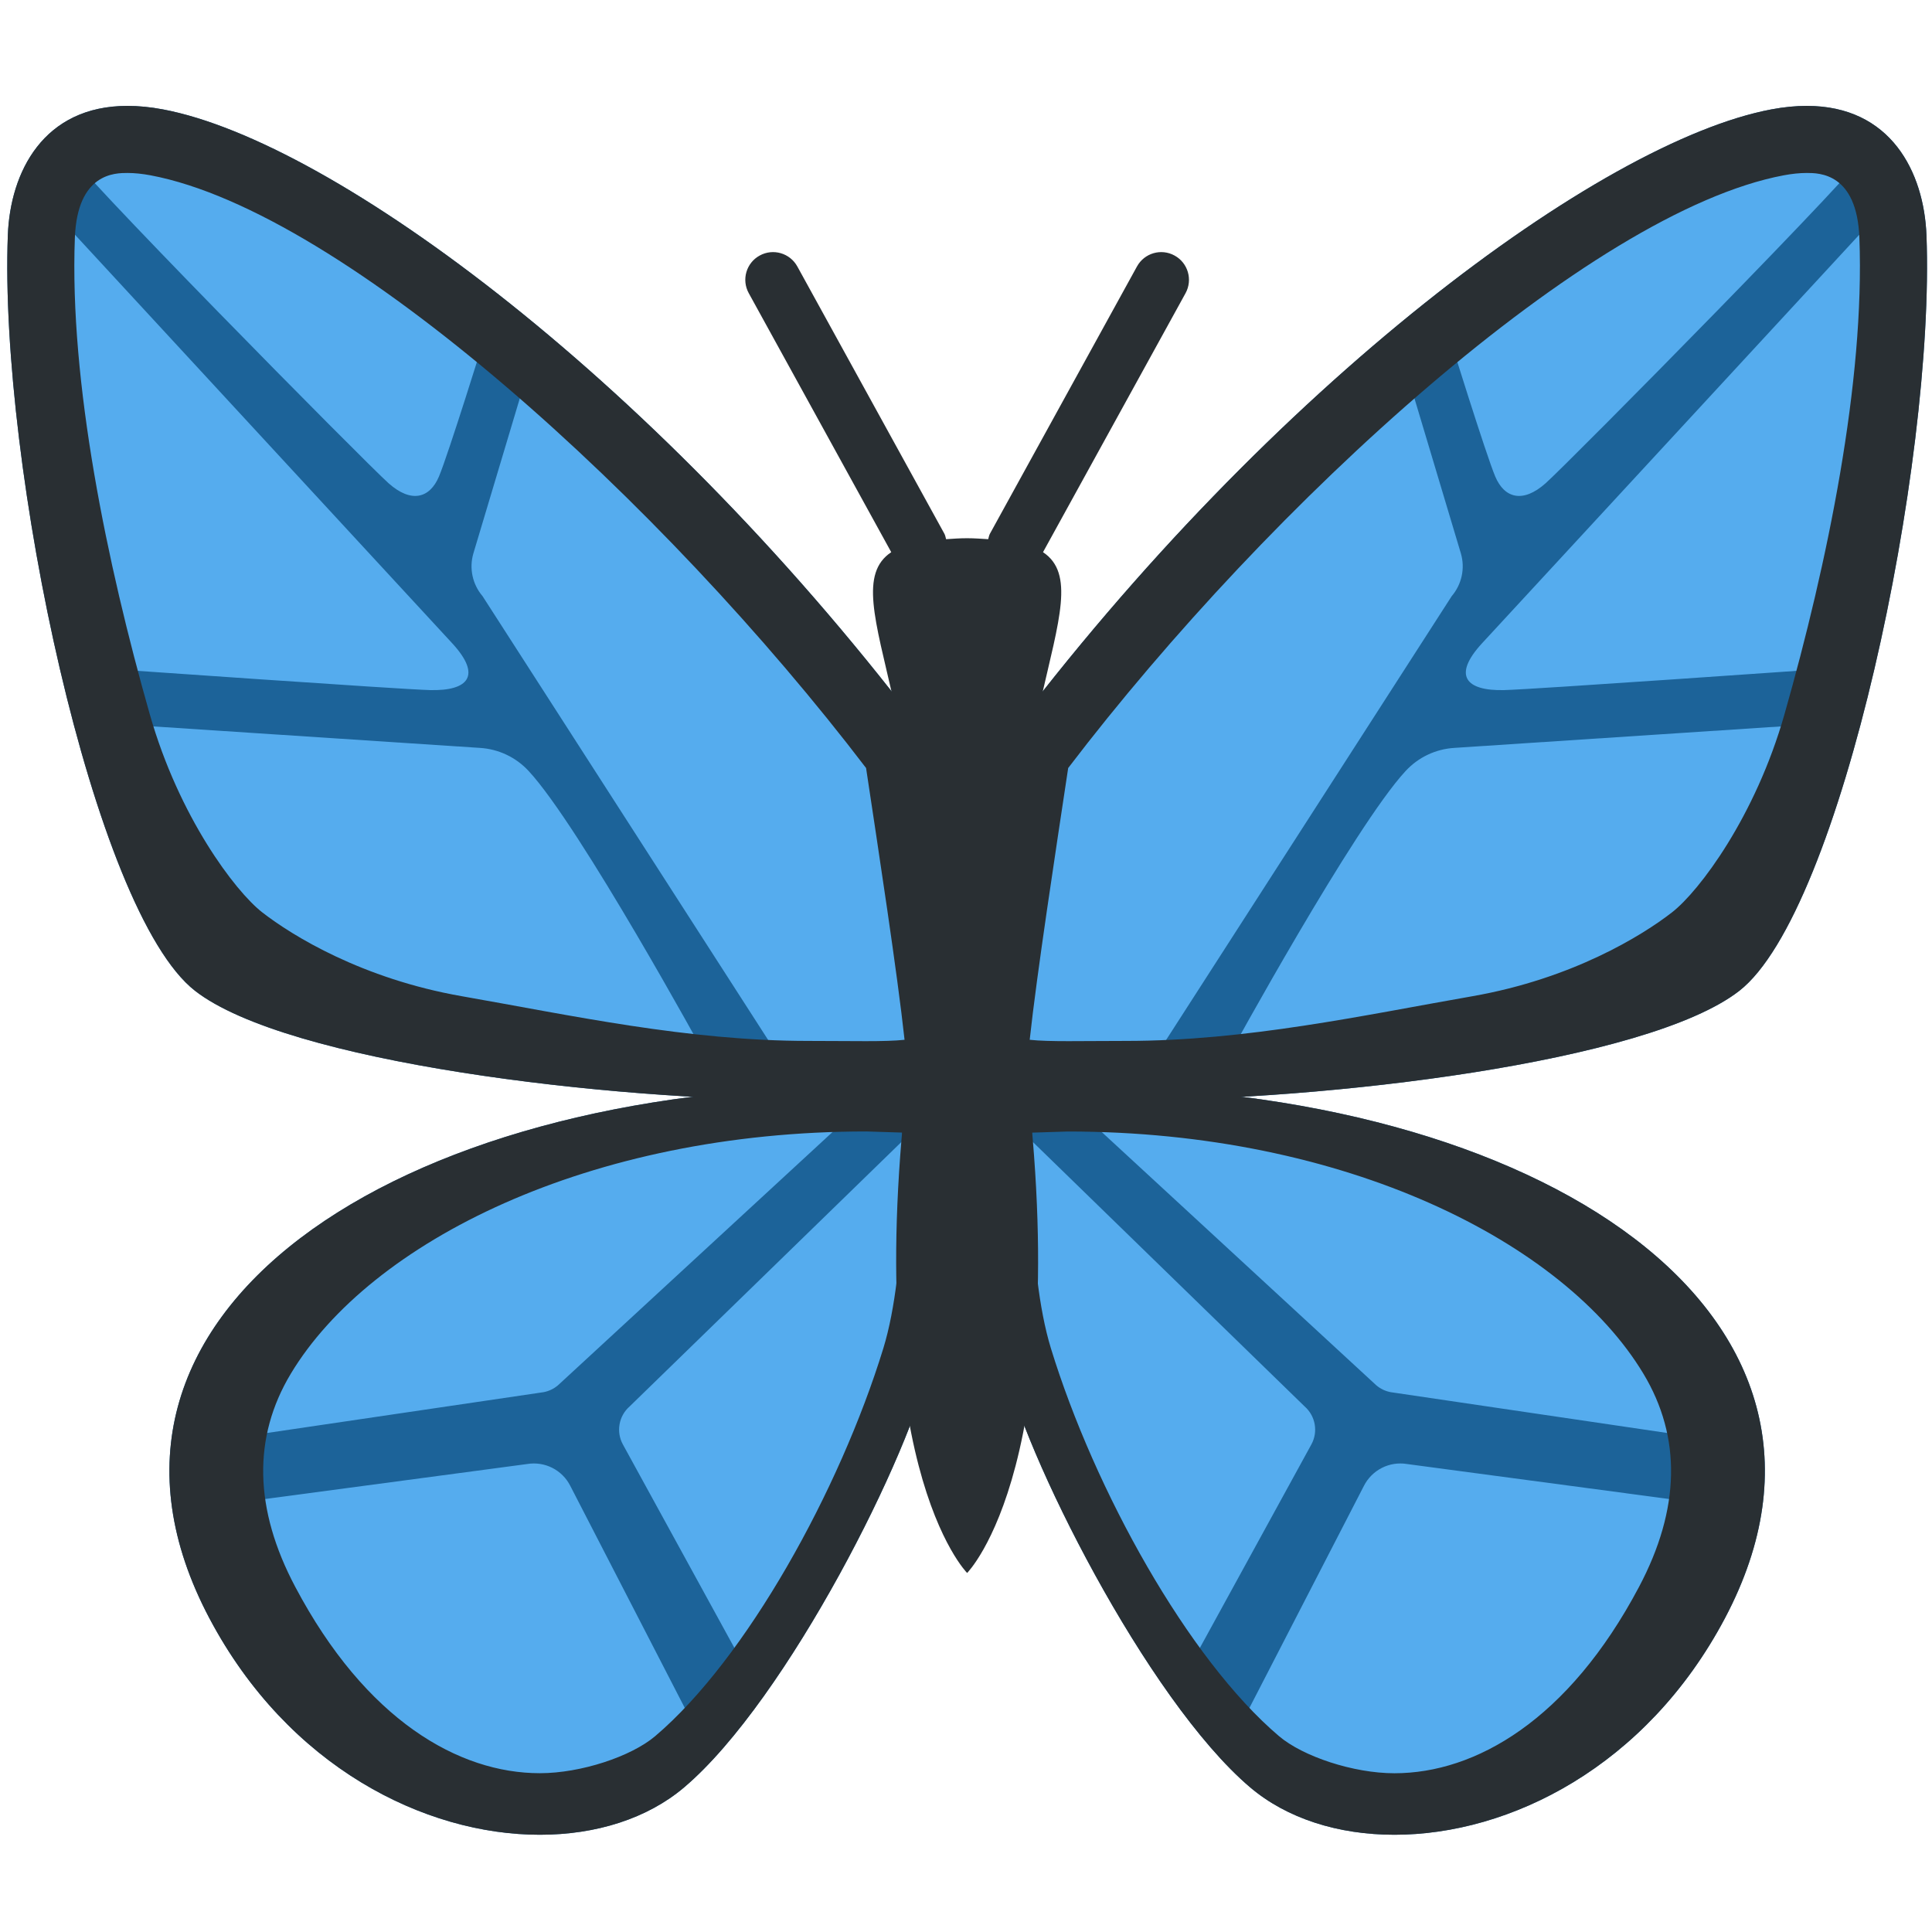
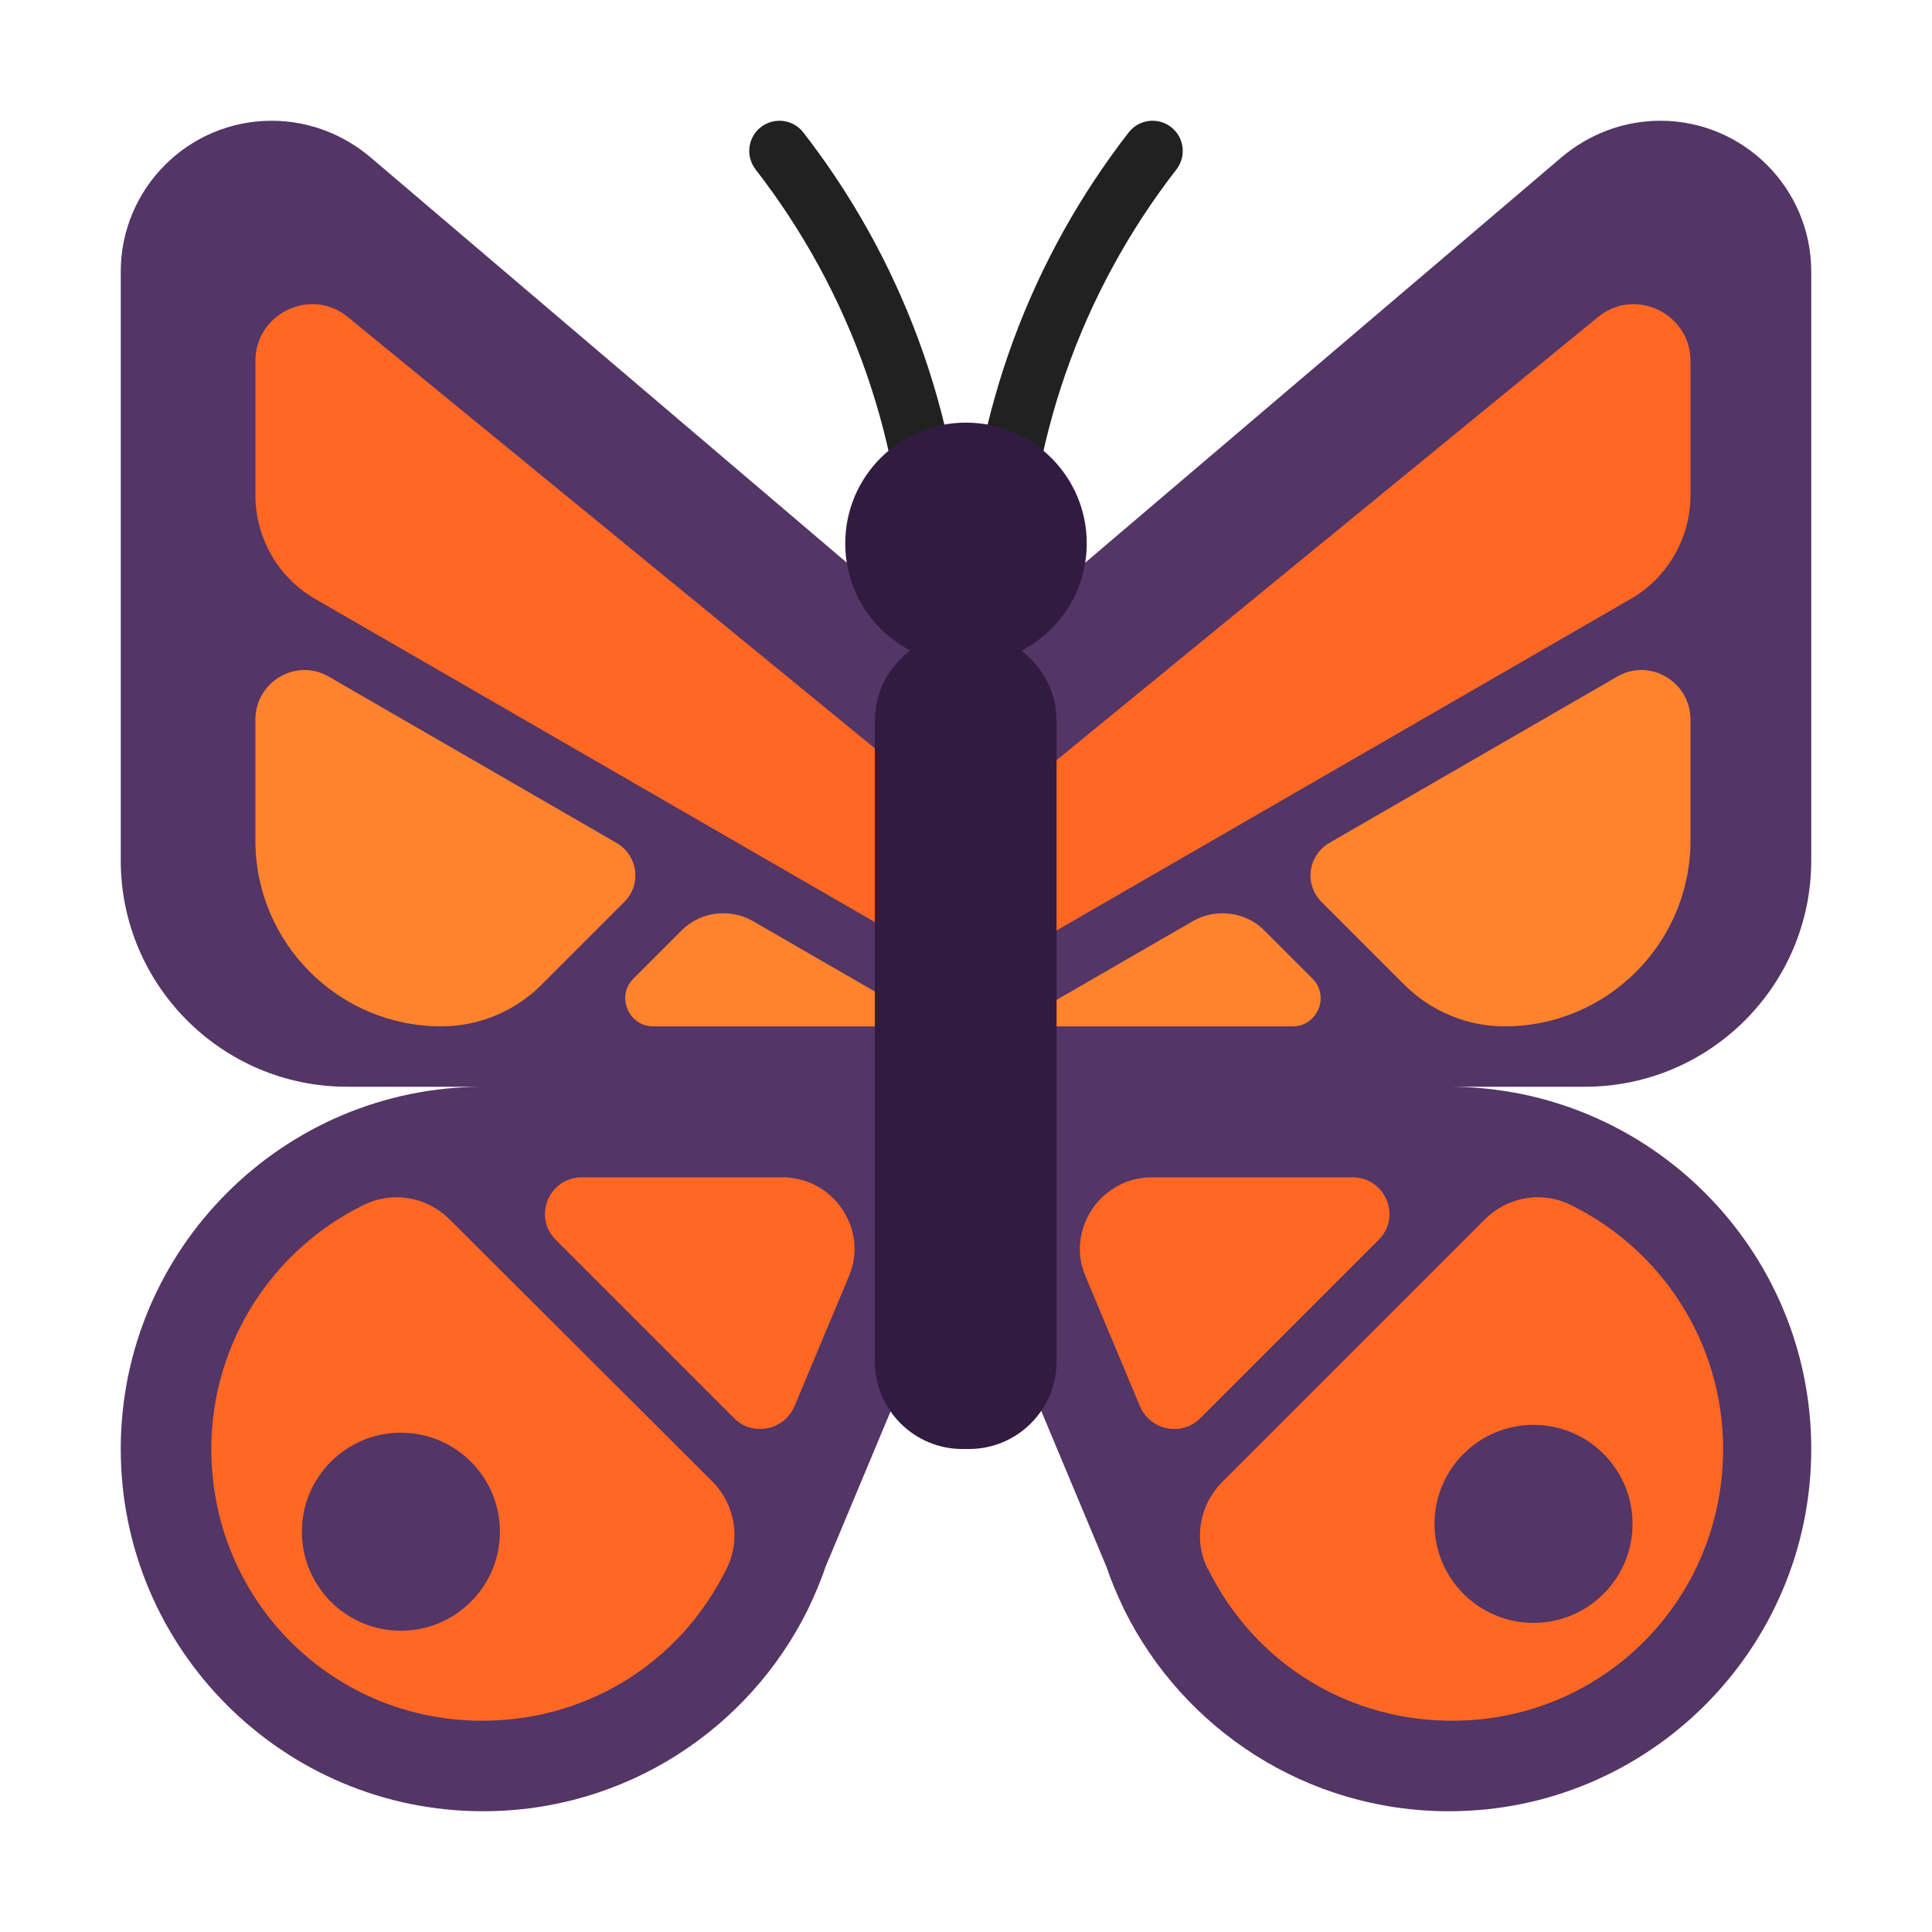
- <svg xmlns="http://www.w3.org/2000/svg" viewBox="0 0 36 36">
-   <path fill="#1C6399" d="M20.004 20.243c-.426 0-.858.01-1.294.031-.436 1.268-.468 2.747 0 5.097.328 1.646 2.659 6.299 4.584 7.933.683.58 1.638.884 2.69.884 2.144 0 4.691-1.265 6.157-4.034 3.001-5.671-3.474-9.911-12.137-9.911z" />
-   <path fill="#1C6399" d="M33.666 1.973c-.204 0-.425.021-.663.066-3.182.601-9.302 5.126-14.287 11.771 0 0-.789 5.16-.789 6.194 0 .336 1.264.5 3.058.5 3.717 0 9.709-.705 11.424-2.041 1.898-1.479 3.65-9.804 3.488-14.079-.046-1.175-.662-2.411-2.231-2.411z" />
-   <path fill="#55ACEE" d="M27.098 13.936l6.629-.436s-1.055 3.619-3.102 4.656-7.719 1.5-7.719 1.5 2.33-4.261 3.286-5.29c.237-.256.559-.408.906-.43zm.52-1.952l7.526-8.151s.002 5.365-1.206 8.635c0 0-5.383.379-5.914.391-.703.016-.969-.265-.406-.875zm-6.068 7.672l5.5-8.547c.188-.22.253-.52.171-.798l-.968-3.233-6.722 6.609-.844 6.031 2.863-.062zM27.862 8.88c.172.406.516.5.938.125s6.074-6.094 6-6.218c0 0-2.832-1.194-7.8 3.463 0 0 .69 2.224.862 2.63zm-8.925 12.099l5.373 5.228c.203.178.255.473.125.709L22.06 31.25s-4.187-5.479-3.123-10.271zm7.282 6.301l5.549.741s-1.058 3.845-3.394 4.854c-3.906 1.688-5.312-.625-5.312-.625l2.352-4.562c.151-.298.477-.463.805-.408zm-5.95-6.426l5.375 4.958c.077.066.169.11.269.129l6.119.903s-1.219-3.031-4.429-4.531c-3.71-1.733-7.334-1.459-7.334-1.459z" />
-   <path fill="#292F33" d="M20.004 20.243c-.426 0-.858.01-1.294.031-.436 1.268-.468 2.747 0 5.097.328 1.646 2.659 6.299 4.584 7.933.683.58 1.638.884 2.69.884 2.144 0 4.691-1.265 6.157-4.034 3.001-5.671-3.474-9.911-12.137-9.911zm10.537 9.326c-1.316 2.486-3.05 3.473-4.558 3.473-.767 0-1.704-.313-2.15-.691-1.695-1.439-3.437-4.58-4.25-7.224-.465-1.513-.354-4.022-.354-4.022l.667-.021c5.168 0 9.249 2.058 10.726 4.512.714 1.186.687 2.523-.081 3.973z" />
-   <path fill="#292F33" d="M33.666 3.223c.231 0 .935 0 .981 1.208.102 2.681-.594 6.061-1.397 8.882-.541 1.901-1.586 3.292-2.094 3.687-.56.436-1.863 1.238-3.719 1.563-2.03.355-4.207.833-6.456.833-.827 0-1.433.019-1.794-.021.131-1.218.489-3.551.717-5.064 3.768-4.94 9.711-10.361 13.331-11.044.155-.029.3-.044.431-.044m0-1.25c-.204 0-.425.021-.663.066-3.182.601-9.302 5.126-14.287 11.771 0 0-.789 5.16-.789 6.194 0 .336 1.264.5 3.058.5 3.717 0 9.709-.705 11.424-2.041 1.898-1.479 3.65-9.804 3.488-14.079-.046-1.175-.662-2.411-2.231-2.411z" />
-   <path fill="#1C6399" d="M3.902 30.154c1.466 2.769 4.012 4.034 6.157 4.034 1.052 0 2.007-.304 2.69-.884 1.925-1.633 4.256-6.286 4.584-7.933.468-2.35.436-3.828 0-5.097-.436-.021-.868-.031-1.294-.031-8.665 0-15.139 4.24-12.137 9.911z" />
-   <path fill="#1C6399" d="M2.376 1.973C.807 1.973.19 3.209.146 4.383c-.162 4.275 1.59 12.601 3.488 14.079 1.715 1.336 7.706 2.041 11.424 2.041 1.794 0 3.058-.164 3.058-.5 0-1.033-.789-6.194-.789-6.194C12.341 7.165 6.22 2.64 3.039 2.039c-.238-.045-.459-.066-.663-.066z" />
-   <path fill="#55ACEE" d="M8.943 13.936L2.315 13.5s1.055 3.619 3.102 4.656 7.719 1.5 7.719 1.5-2.33-4.261-3.286-5.29c-.237-.256-.559-.408-.907-.43zm-.519-1.952L.898 3.833s-.002 5.365 1.206 8.635c0 0 5.383.379 5.914.391.703.016.969-.265.406-.875zm6.068 7.672l-5.5-8.547c-.188-.22-.253-.52-.171-.798l.968-3.233 6.722 6.609.844 6.031-2.863-.062zM8.179 8.88c-.172.406-.516.5-.938.125s-6.074-6.094-6-6.218c0 0 2.832-1.194 7.8 3.463.001 0-.69 2.224-.862 2.63zm8.926 12.099l-5.373 5.228c-.203.178-.255.473-.125.709l2.375 4.333c-.001.001 4.187-5.478 3.123-10.27zM9.822 27.28l-5.549.741s1.058 3.845 3.394 4.854c3.906 1.688 5.312-.625 5.312-.625l-2.352-4.562c-.15-.298-.476-.463-.805-.408zm5.951-6.426l-5.375 4.958c-.077.066-.169.11-.269.129l-6.119.903s1.219-3.031 4.429-4.531c3.709-1.733 7.334-1.459 7.334-1.459z" />
-   <path fill="#292F33" d="M3.902 30.154c1.466 2.769 4.012 4.034 6.157 4.034 1.052 0 2.007-.304 2.69-.884 1.925-1.633 4.256-6.286 4.584-7.933.468-2.35.436-3.828 0-5.097-.436-.021-.868-.031-1.294-.031-8.665 0-15.139 4.24-12.137 9.911zm1.518-4.559c1.477-2.454 5.558-4.512 10.726-4.512l.667.021s.111 2.51-.354 4.022c-.813 2.644-2.555 5.785-4.25 7.224-.446.379-1.383.691-2.15.691-1.508 0-3.242-.986-4.558-3.473-.768-1.449-.795-2.786-.081-3.973z" />
-   <path fill="#292F33" d="M2.376 3.223c.131 0 .276.015.431.044 3.619.683 9.563 6.104 13.331 11.044.228 1.513.586 3.846.717 5.064-.361.04-.967.021-1.794.021-2.249 0-4.426-.478-6.456-.833-1.856-.325-3.159-1.127-3.719-1.563-.508-.396-1.553-1.786-2.094-3.687-.803-2.821-1.499-6.201-1.397-8.882.046-1.208.749-1.208.981-1.208m0-1.25C.807 1.973.19 3.209.146 4.383c-.162 4.275 1.59 12.601 3.488 14.079 1.715 1.336 7.706 2.041 11.424 2.041 1.794 0 3.058-.164 3.058-.5 0-1.033-.789-6.194-.789-6.194C12.341 7.165 6.22 2.64 3.039 2.039c-.238-.045-.459-.066-.663-.066z" />
-   <path fill="#292F33" d="M21.887 4.762c-.25-.138-.563-.047-.701.203l-2.74 4.98c-.018.033-.022.068-.032.102-.127-.007-.244-.018-.393-.018-.148 0-.266.01-.392.018-.01-.034-.014-.069-.032-.102l-2.74-4.98c-.138-.25-.452-.341-.702-.203-.25.137-.341.451-.203.701l2.655 4.826c-1.179.784 1.15 3.438.381 9.204-1.033 7.75 1.033 9.817 1.033 9.817s2.067-2.067 1.033-9.817c-.769-5.766 1.56-8.42.381-9.204l2.656-4.826c.137-.25.046-.564-.204-.701z" />
+ <svg xmlns="http://www.w3.org/2000/svg" width="32" height="32" viewBox="0 0 32 32" fill="none">
+   <path d="M27.5 2C26.88 2 26.31 2.23 25.87 2.6L16 11L6.13 2.6C5.69 2.23 5.12 2 4.5 2C3.12 2 2 3.12 2 4.5V14.25C2 16.32 3.68 18 5.75 18H8C4.69 18 2 20.69 2 24C2 27.31 4.69 30 8 30C10.36 30 12.4 28.64 13.38 26.66C13.49 26.43 13.59 26.2 13.67 25.96L16 20.39L18.33 25.96C18.41 26.2 18.51 26.43 18.62 26.66C19.6 28.64 21.64 30 24 30C27.31 30 30 27.31 30 24C30 20.69 27.31 18 24 18H26.25C28.32 18 30 16.32 30 14.25V4.5C30 3.12 28.88 2 27.5 2Z" fill="#533566" />
+   <path d="M10.21 13.96L5.45 11.21C4.91 10.89 4.23 11.29 4.23 11.92V13.92C4.23 15.62 5.61 17 7.31 17C7.93 17 8.53 16.75 8.97 16.31L10.34 14.94C10.63 14.65 10.57 14.17 10.21 13.96Z" fill="#FF822D" />
+   <path d="M22.02 13.96L26.78 11.21C27.32 10.89 28 11.29 28 11.92V13.92C28 15.62 26.62 17 24.92 17C24.3 17 23.7 16.75 23.26 16.31L21.89 14.94C21.6 14.65 21.66 14.17 22.02 13.96Z" fill="#FF822D" />
+   <path d="M17 16.85L19.77 15.25C20.15 15.04 20.63 15.1 20.94 15.41L21.74 16.21C22.03 16.5 21.82 17 21.41 17H17V16.85Z" fill="#FF822D" />
+   <path d="M12.46 15.25L15.23 16.85V17H10.82C10.41 17 10.2 16.5 10.49 16.21L11.29 15.41C11.6 15.1 12.08 15.04 12.46 15.25Z" fill="#FF822D" />
+   <path d="M4.23 5.98V8.2C4.23 8.91 4.61 9.57 5.22 9.92L15.23 15.7V13L5.76 5.25C5.15 4.75 4.23 5.19 4.23 5.98Z" fill="#FF6723" />
+   <path d="M28 5.98V8.2C28 8.91 27.62 9.57 27.01 9.92L17 15.7V13L26.47 5.25C27.08 4.75 28 5.19 28 5.98Z" fill="#FF6723" />
+   <path d="M12.96 19.5H9.64C9.09 19.5 8.82 20.16 9.21 20.54L12.16 23.49C12.47 23.8 12.99 23.69 13.16 23.29L14.06 21.14C14.39 20.37 13.81 19.5 12.96 19.5Z" fill="#FF6723" />
+   <path d="M6.02 19.96C4.53 20.69 3.5 22.23 3.5 24C3.5 26.47 5.45 28.46 7.91 28.5C9.67 28.53 11.25 27.57 12.03 25.99L12.04 25.97C12.04 25.965 12.043 25.962 12.045 25.96C12.047 25.957 12.05 25.955 12.05 25.95C12.27 25.48 12.17 24.91 11.8 24.54L7.45 20.2C7.07 19.82 6.5 19.72 6.02 19.96ZM6.64 27.01C5.734 27.01 5 26.276 5 25.37C5 24.464 5.734 23.73 6.64 23.73C7.546 23.73 8.28 24.464 8.28 25.37C8.28 26.276 7.546 27.01 6.64 27.01Z" fill="#FF6723" />
+   <path d="M19.08 19.5H22.4C22.95 19.5 23.22 20.16 22.83 20.54L19.88 23.49C19.57 23.8 19.05 23.69 18.88 23.29L17.98 21.14C17.65 20.37 18.23 19.5 19.08 19.5Z" fill="#FF6723" />
+   <path d="M26.02 19.96C27.51 20.69 28.54 22.23 28.54 24C28.54 26.47 26.59 28.46 24.13 28.5C22.37 28.53 20.79 27.57 20.01 25.99L20 25.98C20 25.975 19.997 25.972 19.995 25.97C19.992 25.967 19.99 25.965 19.99 25.96C19.77 25.49 19.87 24.92 20.24 24.55L24.59 20.2C24.97 19.82 25.54 19.72 26.02 19.96ZM25.4 26.88C26.306 26.88 27.04 26.146 27.04 25.24C27.04 24.334 26.306 23.6 25.4 23.6C24.494 23.6 23.76 24.334 23.76 25.24C23.76 26.146 24.494 26.88 25.4 26.88Z" fill="#FF6723" />
+   <path d="M13.305 2.193C13.136 1.975 12.822 1.936 12.603 2.105C12.385 2.274 12.346 2.588 12.515 2.807C14.079 4.822 15.01 7.355 15.01 10.11C15.01 10.386 15.234 10.61 15.51 10.61C15.752 10.61 15.954 10.438 16 10.21C16.046 10.438 16.248 10.61 16.49 10.61C16.766 10.61 16.99 10.386 16.99 10.11C16.99 7.355 17.921 4.822 19.485 2.807C19.654 2.588 19.615 2.274 19.397 2.105C19.178 1.936 18.864 1.975 18.695 2.193C17.097 4.252 16.109 6.81 16 9.596C15.891 6.81 14.903 4.252 13.305 2.193Z" fill="#212121" />
+   <path d="M16.917 10.778C17.56 10.445 18 9.774 18 9C18 7.895 17.105 7 16 7C14.895 7 14 7.895 14 9C14 9.772 14.437 10.441 15.077 10.775C14.721 11.039 14.49 11.463 14.49 11.94V22.55C14.49 23.35 15.14 24 15.94 24H16.05C16.85 24 17.5 23.35 17.5 22.55V11.94C17.5 11.465 17.271 11.043 16.917 10.778Z" fill="#321B41" />
</svg>
